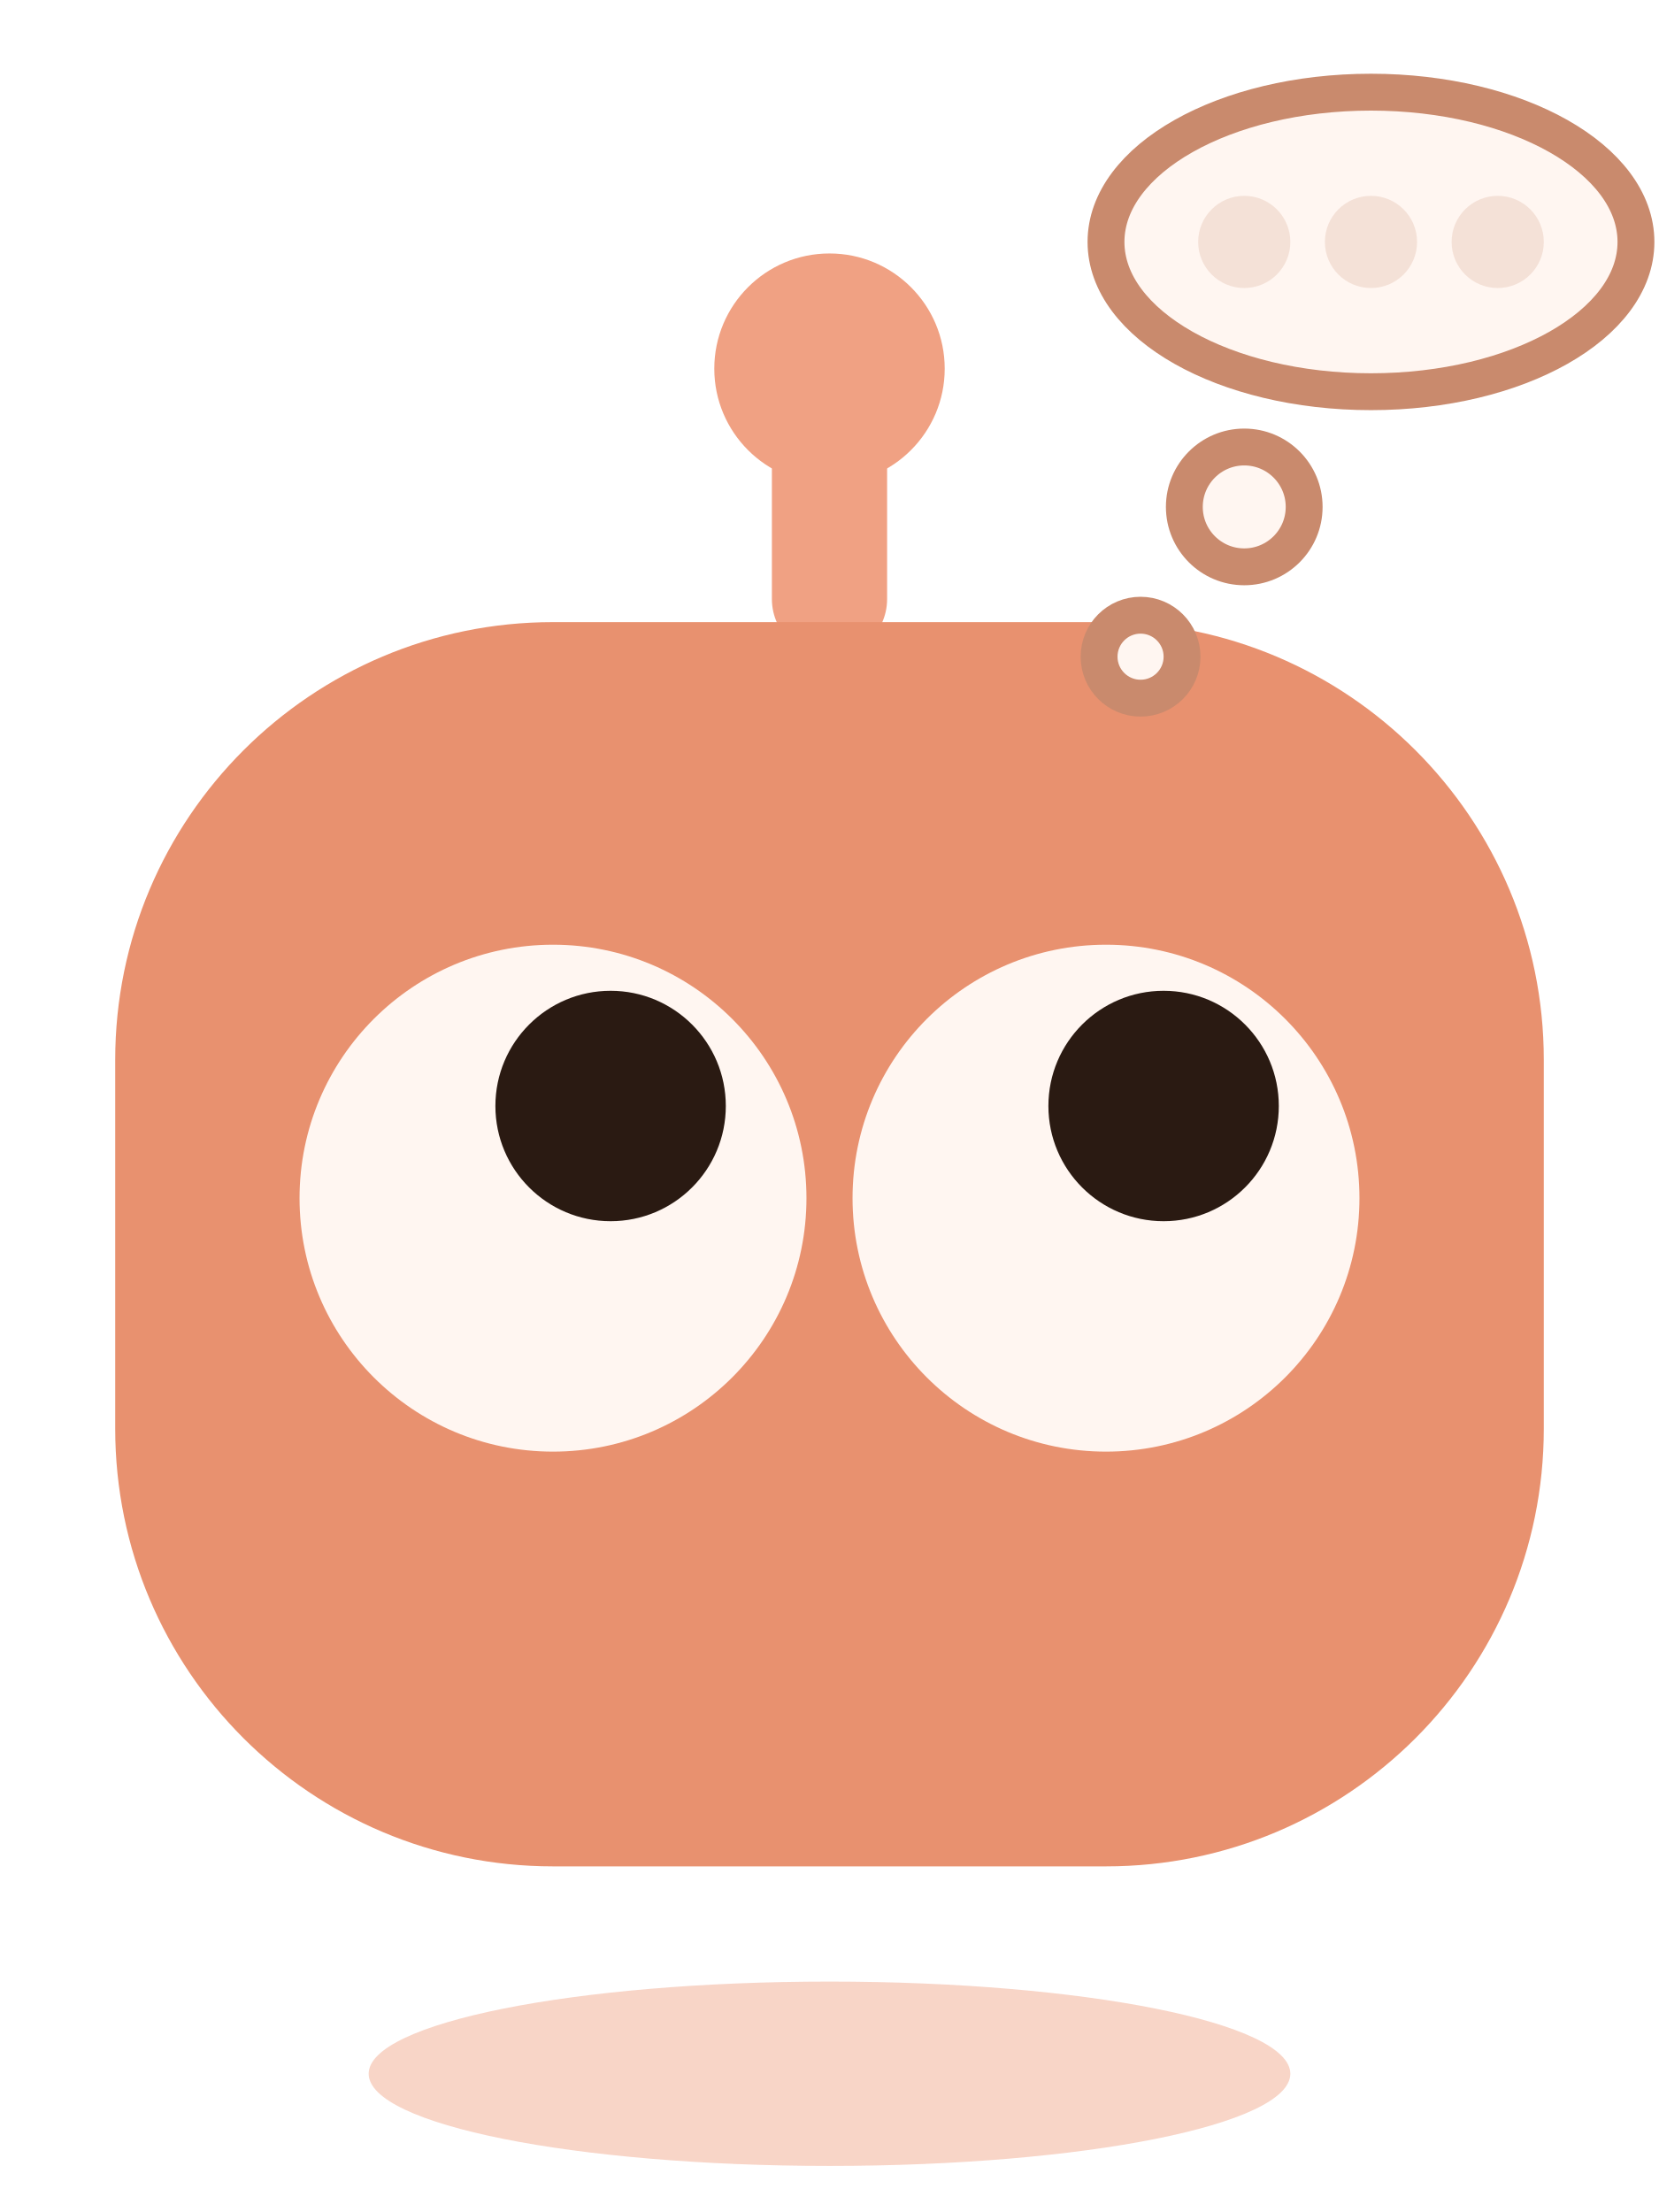
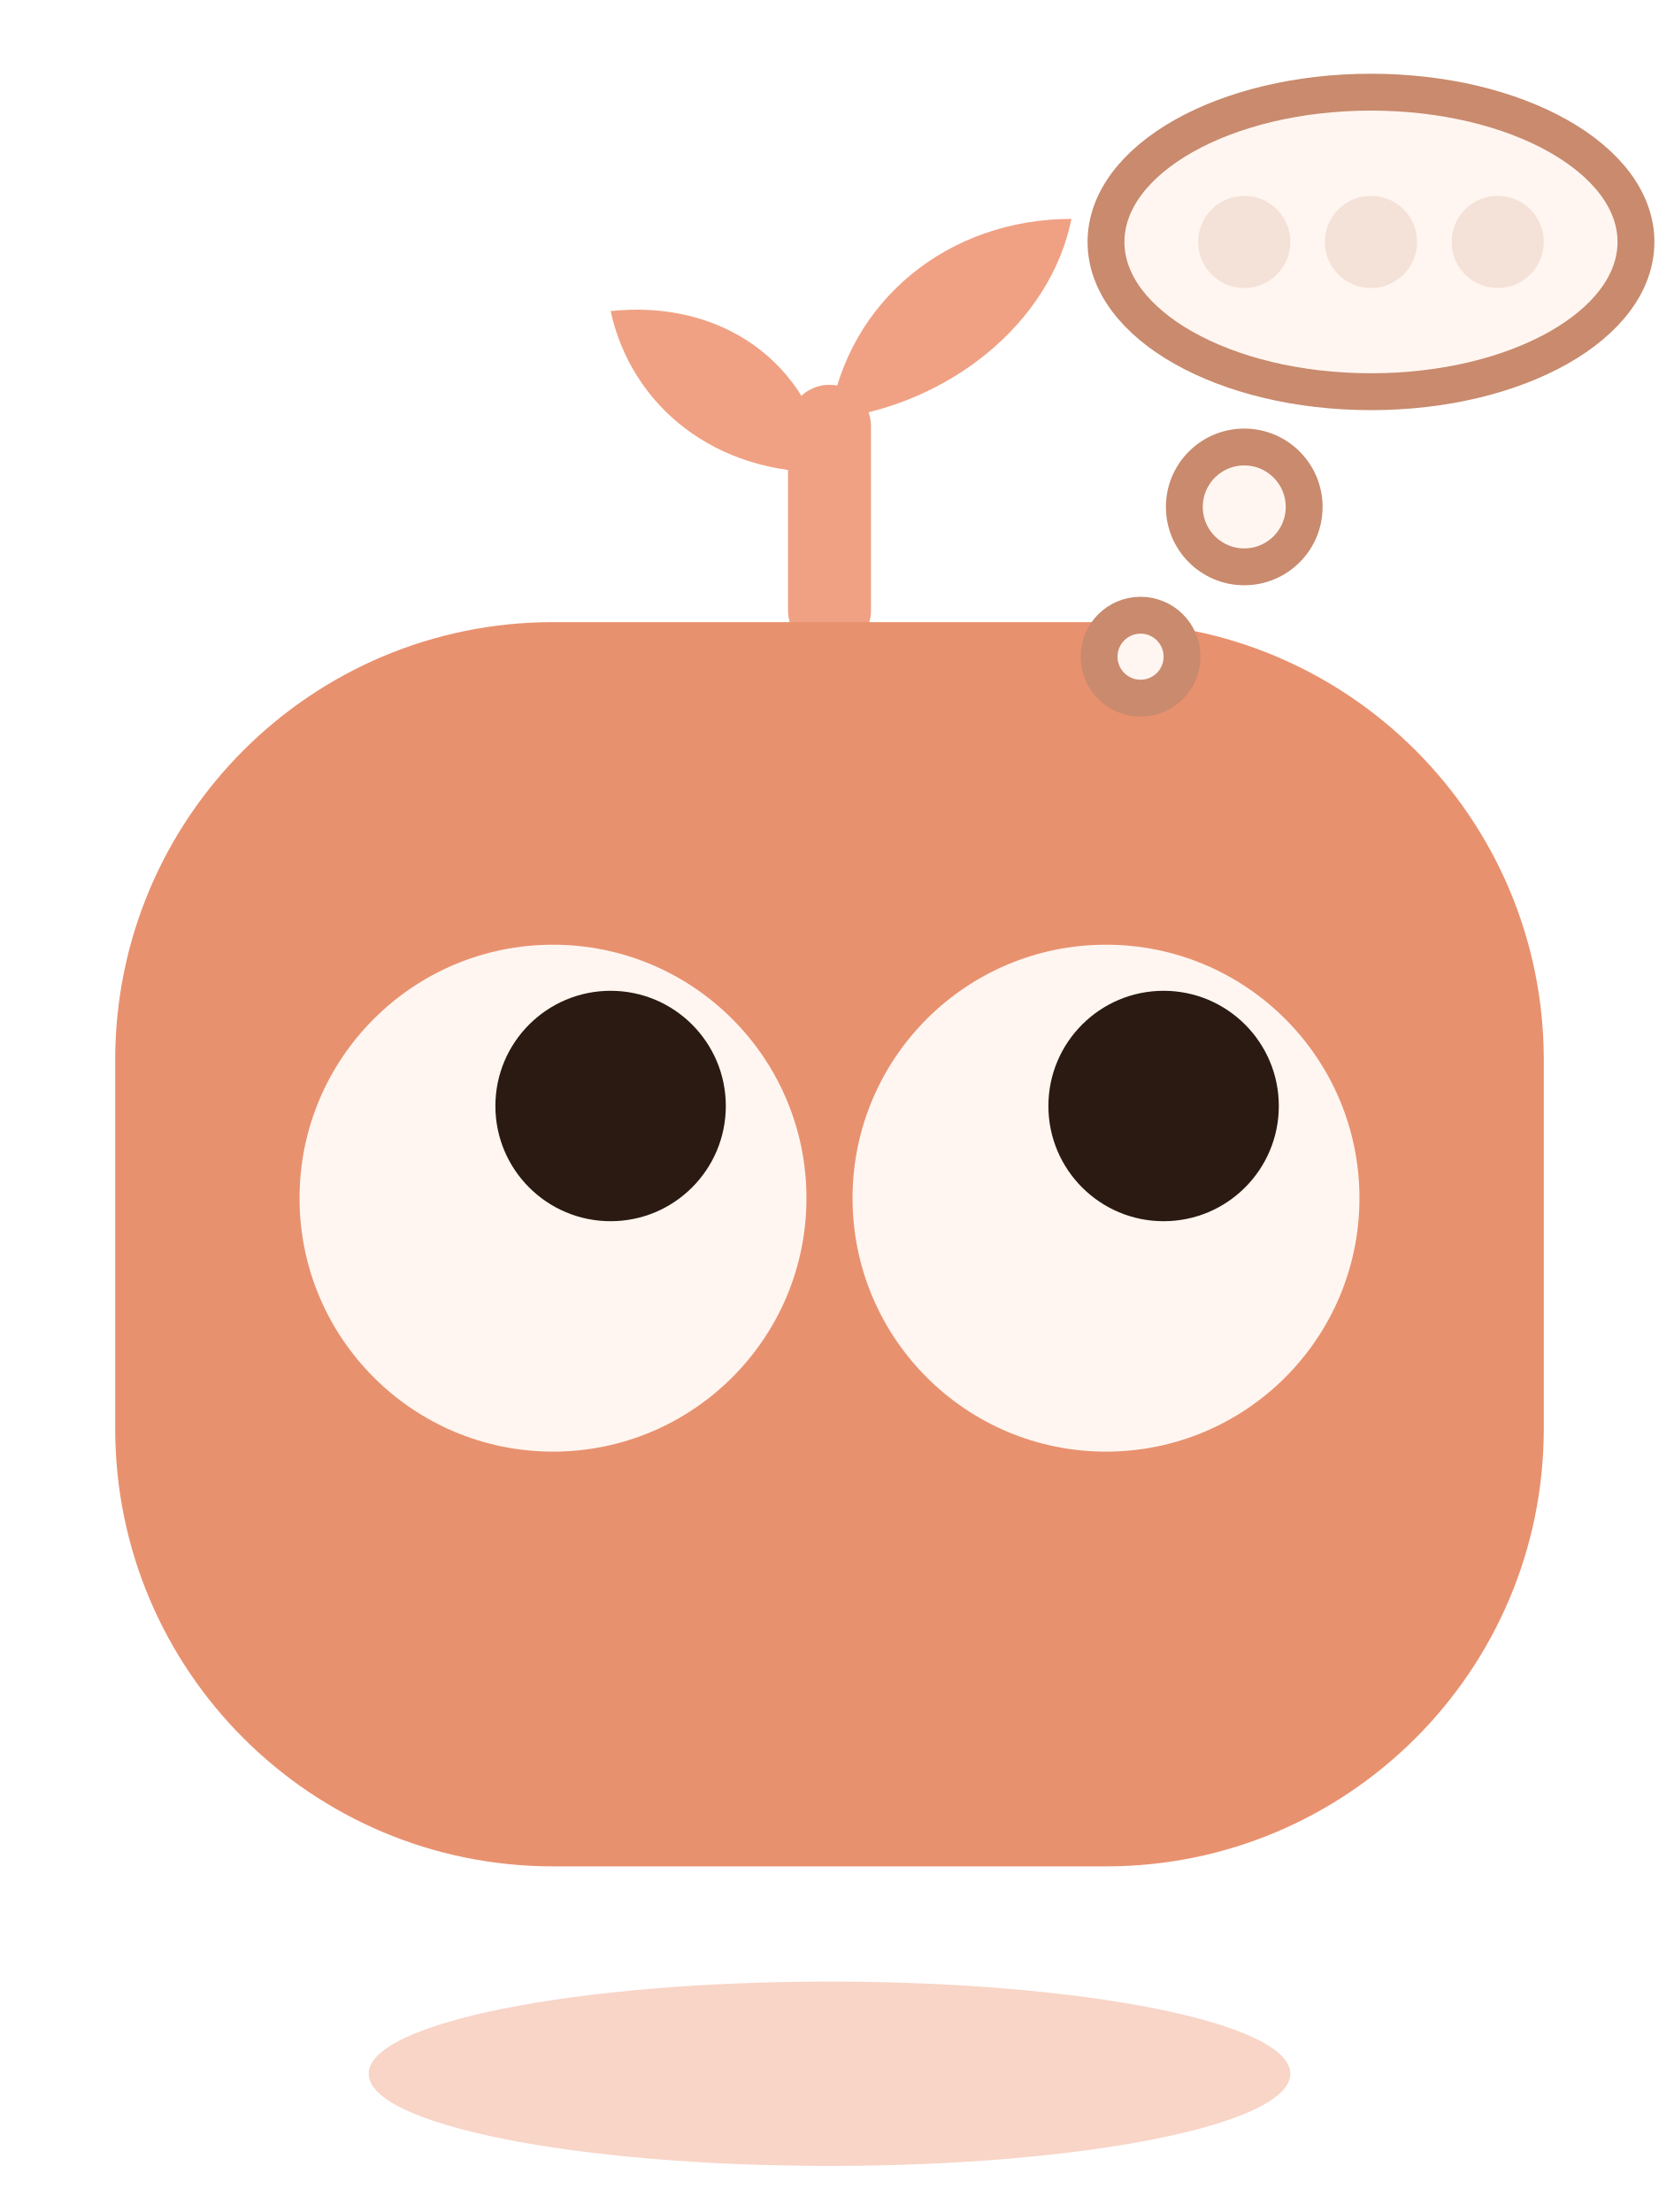
<svg xmlns="http://www.w3.org/2000/svg" width="72" height="96" viewBox="12 0 72 96" role="img" aria-label="PROBE — thinking up what nobody has tried">
  <style>
    .hull   { fill: #E8916F; }
    .iris   { fill: #FFF6F1; }
    .pupil  { fill: #2A1A12; }
-     .stalk  { stroke: #F0A183; stroke-width: 5; stroke-linecap: round; fill: none; }
-     .beacon { fill: #F0A183; }
+     .stem   { stroke: #F0A183; stroke-width: 3.6; stroke-linecap: round; fill: none; }
+     .leaf   { fill: #F0A183; }
    .page   { fill: #FFF6F1; stroke: #C98A6D; stroke-width: 2; }
    .line   { fill: #C98A6D; opacity: .3; }
    .shadow { fill: #F0A183; opacity: .45; }
    .dim    { fill: #6E625B; }
-     .dimst  { stroke: #5E534C; stroke-width: 5; stroke-linecap: round; fill: none; }
+     .dimst  { stroke: #5E534C; stroke-width: 3.6; stroke-linecap: round; fill: none; }
    .dimbe  { fill: #5E534C; }
    .cross  { fill: none; stroke: #2A211C; stroke-width: 3.2; stroke-linecap: round; }
    .mug    { fill: #FFF6F1; stroke: #C98A6D; stroke-width: 2; stroke-linejoin: round; }
    .handle { fill: none; stroke: #C98A6D; stroke-width: 2.4; stroke-linecap: round; }
    .brew   { fill: #C98A6D; }
    .steam  { fill: none; stroke: #F0A183; stroke-width: 2.2; stroke-linecap: round; opacity: 0; }
    .rig    { animation: bob 3.4s ease-in-out infinite; }
+     .sprout { transform-box: view-box; transform-origin: 48px 27px;
+               animation: sway 3.2s ease-in-out infinite; }
    .lid    { transform-box: fill-box; transform-origin: 50% 50%;
              animation: blink 7s ease-in-out infinite; }
    .readp  { animation: read 3.6s ease-in-out infinite; }
    .l1     { animation: lit 4.8s ease-in-out infinite; }
    .l2     { animation: lit 4.8s ease-in-out 1.6s infinite; }
    .l3     { animation: lit 4.8s ease-in-out 3.2s infinite; }
    .s1     { animation: steam 3.8s ease-in-out infinite; }
    .s2     { animation: steam 3.8s ease-in-out 1.9s infinite; }
    .breathe { animation: breathe 4.6s ease-in-out infinite; }
    .drift  { transform-box: fill-box; transform-origin: 50% 100%;
              animation: drift 4.6s ease-in-out infinite; }
    @keyframes bob   { 0%, 100% { transform: translateY(0); } 50% { transform: translateY(-3px); } }
+     @keyframes sway  { 0%, 100% { transform: rotate(-5deg); } 50% { transform: rotate(5deg); } }
    @keyframes blink { 0%, 44%, 50%, 100% { transform: scaleY(1); } 47% { transform: scaleY(.08); } }
    @keyframes read  { 0% { transform: translateX(-2.4px); } 72% { transform: translateX(2.4px); }
                       86%, 100% { transform: translateX(-2.4px); } }
    @keyframes lit   { 0%, 28% { opacity: .95; } 34%, 100% { opacity: .3; } }
    @keyframes steam { 0% { opacity: 0; transform: translateY(2px); } 30%, 55% { opacity: .7; }
                       100% { opacity: 0; transform: translateY(-6px); } }
    @keyframes drift { 0%, 100% { transform: rotate(-3deg); } 50% { transform: rotate(3deg); } }
    @keyframes breathe { 0%, 100% { transform: translateY(0); } 50% { transform: translateY(-1.6px); } }

    .bub  { fill: #FFF6F1; stroke: #C98A6D; stroke-width: 1.6; }
    .bdot { fill: #C98A6D; opacity: .2; }
    .t1   { animation: think 2.4s ease-in-out infinite; }
    .t2   { animation: think 2.4s ease-in-out .3s infinite; }
    .t3   { animation: think 2.4s ease-in-out .6s infinite; }
    @keyframes think { 0%, 100% { opacity: .2; } 40% { opacity: 1; } }
    @media (prefers-reduced-motion: reduce) {
      * { animation: none !important; }
    }
  </style>
  <g transform="translate(0 0) scale(1)">
    <ellipse class="shadow" cx="48" cy="90" rx="20" ry="4" />
    <g class="rig">
-       <path class="stalk" d="M48 26 V19" />
-       <circle class="beacon" cx="48" cy="16" r="5" />
+       <g class="sprout">
+         <path class="stem" d="M48 26.5 V18.5" />
+         <path class="leaf" d="M48 20.5 C43 20.6, 39.4 17.6, 38.5 13.5 C43.2 13, 47.2 15.6, 48 20.5 Z" />
+         <path class="leaf" d="M48 18.2 C53.2 17.6, 57.6 14, 58.5 9.5 C53.2 9.5, 48.8 13, 48 18.2 Z" />
+       </g>
      <rect class="hull" x="17" y="27" width="62" height="54" rx="19" />
      <g class="lid">
        <circle class="iris" cx="36" cy="52" r="11" />
        <circle class="pupil" cx="38.5" cy="48" r="5" />
      </g>
      <g class="lid">
        <circle class="iris" cx="60" cy="52" r="11" />
        <circle class="pupil" cx="62.5" cy="48" r="5" />
      </g>
    </g>
  </g>
  <g class="rig">
    <circle class="bub" cx="61.5" cy="28.5" r="1.8" />
    <circle class="bub" cx="66" cy="22" r="2.6" />
    <ellipse class="bub" cx="71.5" cy="10.5" rx="11.5" ry="6.5" />
    <circle class="bdot t1" cx="66" cy="10.5" r="2" />
    <circle class="bdot t2" cx="71.5" cy="10.5" r="2" />
    <circle class="bdot t3" cx="77" cy="10.5" r="2" />
  </g>
</svg>
